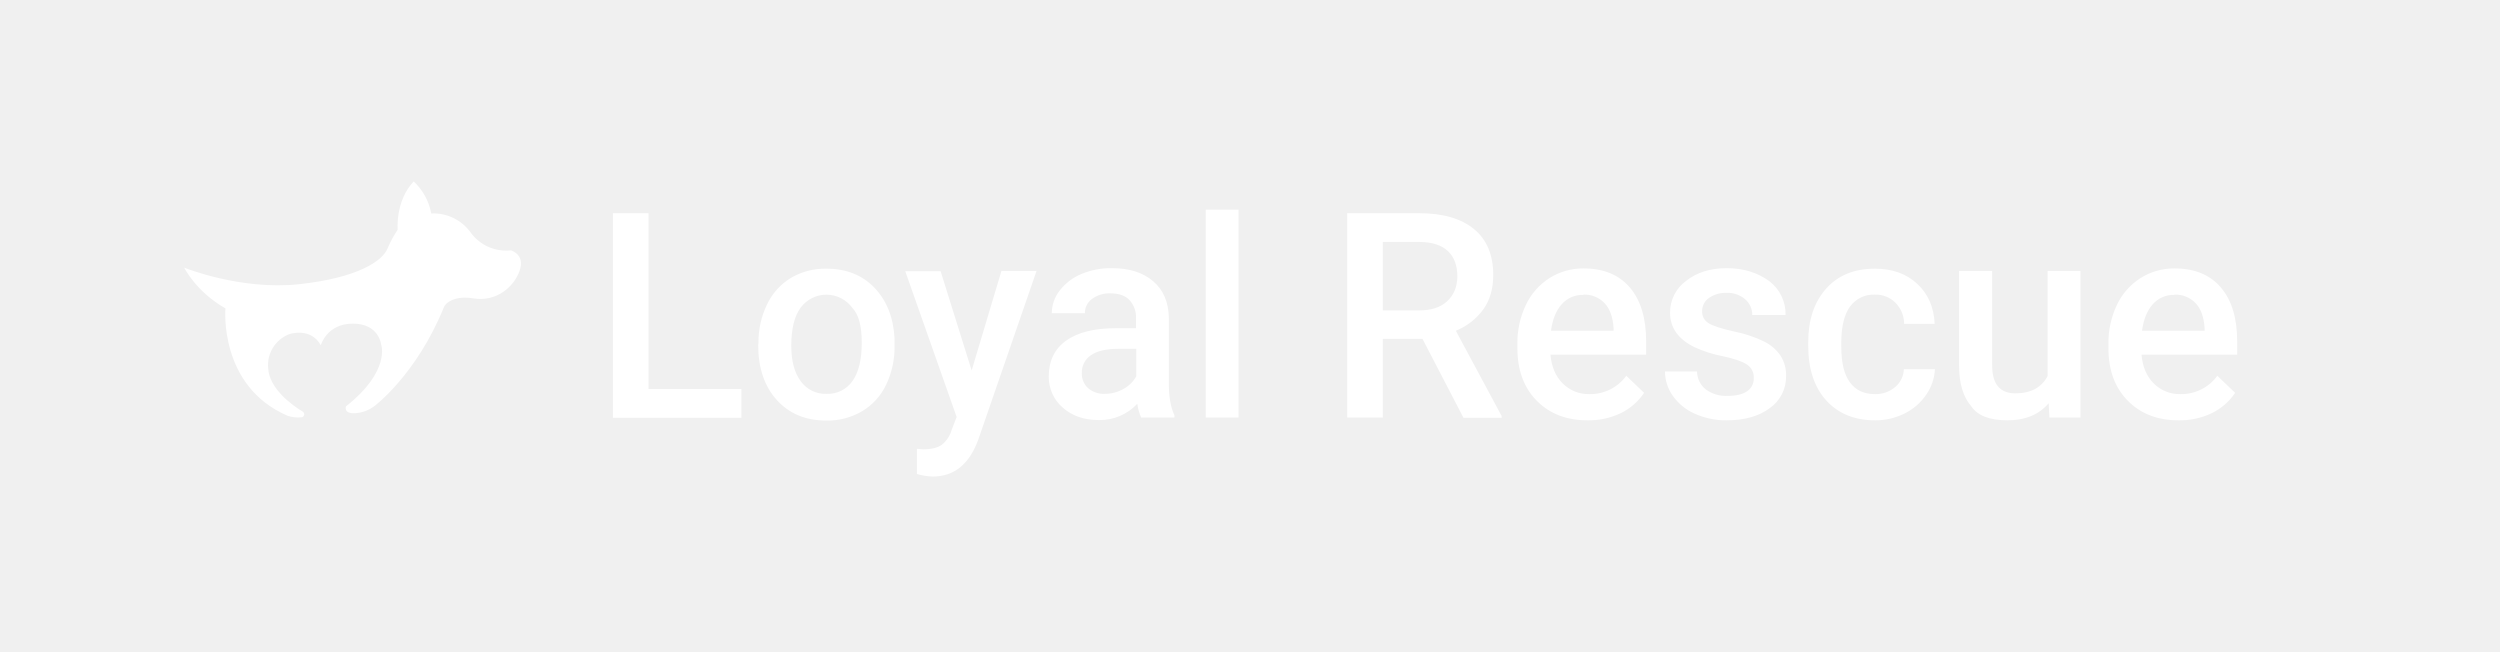
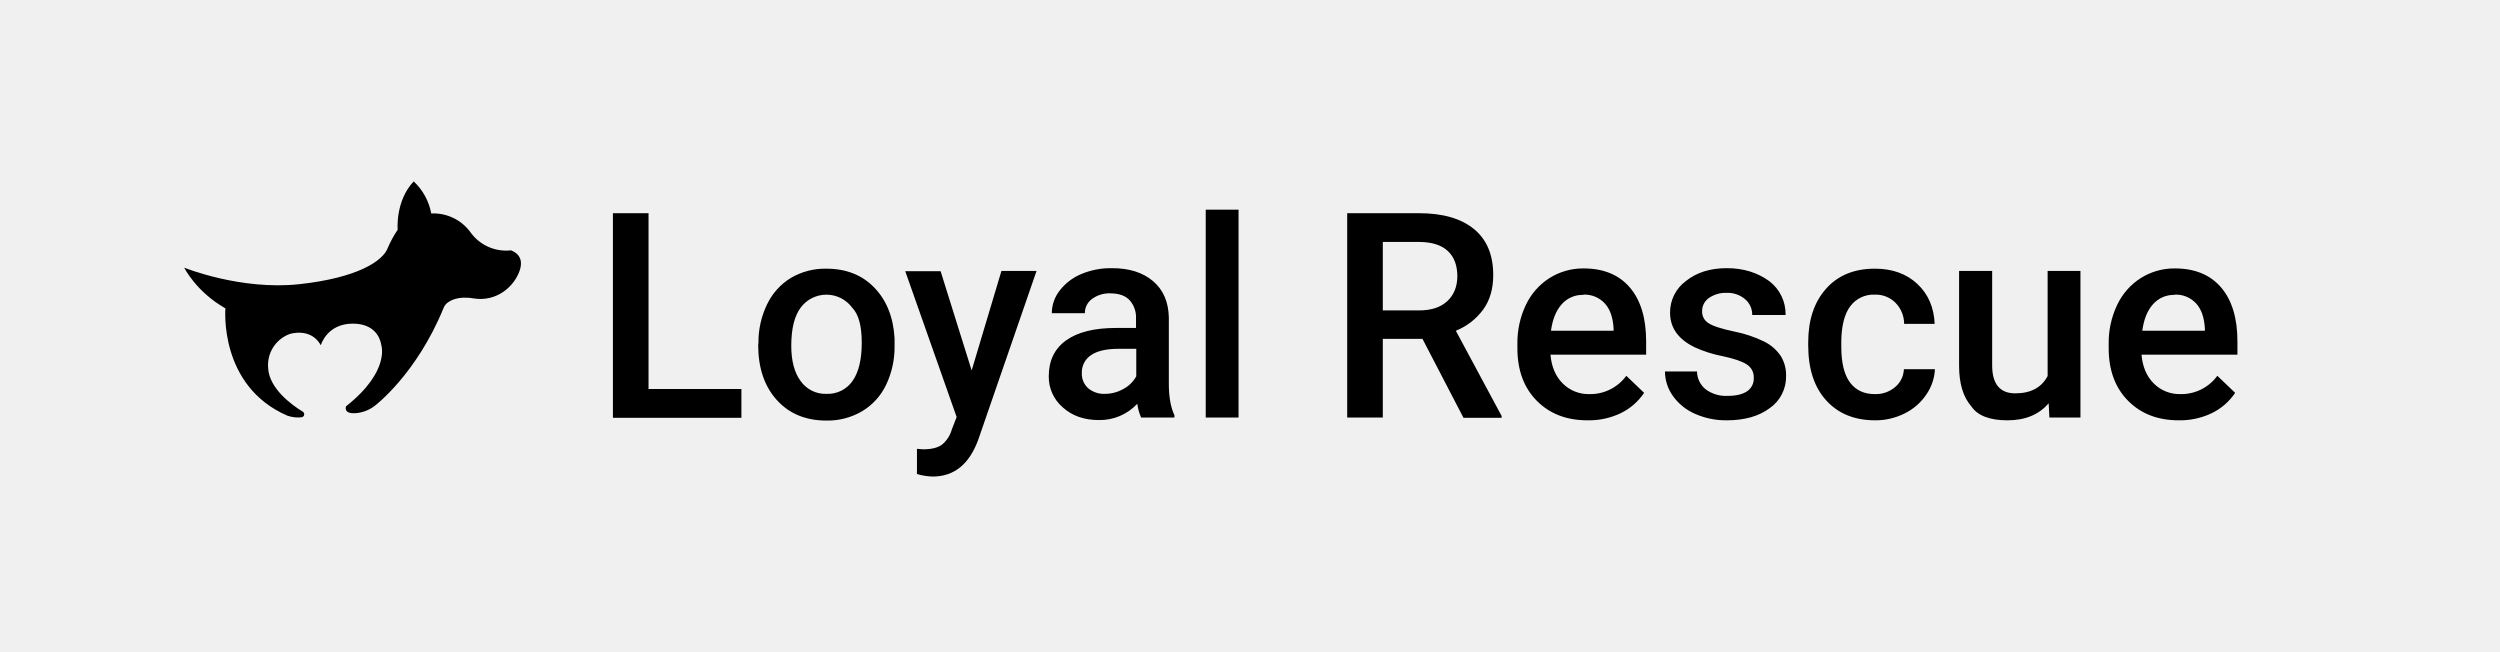
- <svg xmlns="http://www.w3.org/2000/svg" width="982.6" height="256" viewBox="0 0 982.6 256">
-   <path fill="#fff" d="M254.9 152.9h36.5v11.3h-50.5V83.8h14zm43.2-18.1a34 34 0 0 1 3.4-15.2 24.5 24.5 0 0 1 9.4-10.4 26.5 26.5 0 0 1 13.9-3.6q11.7 0 18.9 7.5t7.9 19.9v3a34.3 34.3 0 0 1-3.3 15.2 24.2 24.2 0 0 1-9.4 10.4 26.7 26.7 0 0 1-14.1 3.7q-12.2 0-19.5-8.1t-7.3-21.6zm12.9 1.1q0 8.9 3.7 13.9a11.9 11.9 0 0 0 10.2 5 11.8 11.8 0 0 0 10.2-5.1q3.6-5.1 3.6-15T335 121a12.6 12.6 0 0 0-20.3-.1q-3.7 5-3.7 15zm70.9 9.7l11.7-39.1h13.8l-22.9 66.3q-5.3 14.5-17.9 14.5a23.1 23.1 0 0 1-6.2-1v-9.9l2.4.2q4.9 0 7.4-1.8a11.8 11.8 0 0 0 3.9-6l1.9-4.9-20.2-57.3h13.9zm66.6 18.5a19.9 19.9 0 0 1-1.5-5.4 20.1 20.1 0 0 1-15.1 6.4q-8.7 0-14.2-4.9a15.8 15.8 0 0 1-5.5-12.2q0-9.2 6.8-14.1t19.6-4.9h7.9v-3.8a10.1 10.1 0 0 0-2.5-7.2q-2.5-2.7-7.6-2.7a11.4 11.4 0 0 0-7.2 2.2 6.8 6.8 0 0 0-2.8 5.6h-13a14.4 14.4 0 0 1 3.1-8.9 20.9 20.9 0 0 1 8.5-6.5 30 30 0 0 1 12.1-2.3q10.1 0 16.1 5.1t6.2 14.3v26q0 7.8 2.2 12.4v.9zm-14.2-9.3a14.7 14.7 0 0 0 7.2-1.9 12.4 12.4 0 0 0 5.1-5v-10.8h-7q-7.2 0-10.8 2.5a8.1 8.1 0 0 0-3.6 7.1 7.6 7.6 0 0 0 2.5 5.9 9.6 9.6 0 0 0 6.6 2.2zm52.5 9.3h-12.9V82.4h12.9zm72.3-30.9h-15.6v30.9h-14V83.8h28.3q13.9 0 21.5 6.2t7.6 18.1q0 8.1-3.9 13.5a24.8 24.8 0 0 1-10.8 8.4l18 33.5v.7h-15zM543.5 122h14.3q7.1 0 11-3.6t4-9.7q0-6.5-3.7-10t-11-3.6h-14.6zm80.4 43.2q-12.3 0-19.9-7.7t-7.6-20.6v-1.6a34.5 34.5 0 0 1 3.3-15.4 25.3 25.3 0 0 1 9.3-10.6 24.7 24.7 0 0 1 13.4-3.8q11.8 0 18.2 7.5t6.4 21.2v5.2h-37.6q.6 7.1 4.8 11.3a14.3 14.3 0 0 0 10.5 4.2 17.5 17.5 0 0 0 14.5-7.2l7 6.7a23.3 23.3 0 0 1-9.2 8 28.9 28.9 0 0 1-13.1 2.8zm-1.5-49.3a10.9 10.9 0 0 0-8.6 3.7q-3.3 3.7-4.2 10.4h24.6v-1q-.4-6.5-3.5-9.8a10.8 10.8 0 0 0-8.4-3.4zm66.9 32.6a5.9 5.9 0 0 0-2.8-5.3q-2.8-1.8-9.4-3.2a48.6 48.6 0 0 1-11-3.5q-9.7-4.7-9.7-13.6a15.3 15.3 0 0 1 6.3-12.5q6.3-5 16-5t16.7 5.1a16.2 16.2 0 0 1 6.4 13.3h-13.1a8 8 0 0 0-2.8-6.2 10.6 10.6 0 0 0-7.3-2.5 11.5 11.5 0 0 0-6.9 2 6.2 6.2 0 0 0-2.7 5.3 5.2 5.2 0 0 0 2.5 4.6q2.5 1.6 10.1 3.3a47.9 47.9 0 0 1 11.9 4 16.9 16.9 0 0 1 6.4 5.6 14.2 14.2 0 0 1 2.1 7.9 15 15 0 0 1-6.4 12.6q-6.4 4.8-16.9 4.8a29.8 29.8 0 0 1-12.6-2.6 20.8 20.8 0 0 1-8.6-7 16.6 16.6 0 0 1-3.1-9.6H667a9.1 9.1 0 0 0 3.5 7.1 13.4 13.4 0 0 0 8.5 2.5q5.1 0 7.8-1.9a6 6 0 0 0 2.5-5.2zm47.6 6.4a11.7 11.7 0 0 0 8-2.8 9.6 9.6 0 0 0 3.4-7h12.2a19 19 0 0 1-3.4 10 22 22 0 0 1-8.5 7.4 25.4 25.4 0 0 1-11.6 2.7q-12.1 0-19.2-7.8t-7.1-21.6v-1.3q0-13.1 7-21t19.2-7.9q10.3 0 16.7 6t6.8 15.7h-12a11.8 11.8 0 0 0-3.4-8.3 10.9 10.9 0 0 0-8.1-3.2 11.4 11.4 0 0 0-9.7 4.6q-3.4 4.6-3.5 13.8v2.1q0 9.4 3.4 14t9.8 4.6zm68.3 3.6q-5.7 6.7-16.2 6.7t-14.2-5.5q-4.8-5.5-4.8-15.9v-37.3h13v37.1q0 11 9.1 11t12.7-6.8v-41.3h12.9v57.6h-12.2zm51 6.7q-12.3 0-19.9-7.7t-7.6-20.6v-1.6a34.5 34.5 0 0 1 3.3-15.4 25.3 25.3 0 0 1 9.3-10.6 24.7 24.7 0 0 1 13.4-3.8q11.8 0 18.2 7.5t6.4 21.2v5.2h-37.6q.6 7.1 4.8 11.3a14.3 14.3 0 0 0 10.5 4.2 17.5 17.5 0 0 0 14.5-7.2l7 6.7a23.3 23.3 0 0 1-9.2 8 28.9 28.9 0 0 1-13.1 2.8zm-1.5-49.3a10.9 10.9 0 0 0-8.6 3.7q-3.3 3.7-4.2 10.4h24.6v-1q-.4-6.5-3.5-9.8a10.8 10.8 0 0 0-8.3-3.4zm-680.3 5a4.2 4.2 0 0 1 1-1.5c1.3-1.2 4.5-3.2 10.8-2.1 9 1.4 15.8-4.6 18-10.8s-2.7-7.8-3.3-8.1h-.1a17.2 17.2 0 0 1-15.8-7 18 18 0 0 0-15.5-7.5 23 23 0 0 0-6.9-12.6c-7.3 7.7-6.3 19-6.3 19a42.7 42.7 0 0 0-4 7.4c-2 4.9-11.7 11.5-34.7 14s-45.2-6.5-45.2-6.5 4.6 9.4 16.2 16c0 0-2.7 30.5 24.4 42.2a12.7 12.7 0 0 0 5.6.6 1.2 1.2 0 0 0 .4-2.2c-4.3-2.6-13.2-9.1-13.6-17.1a13 13 0 0 1 8.4-13.4s8.3-2.8 12.3 4.4c0 0 2.3-8.5 12.6-8.5s11.1 8.2 11.1 8.2 3.9 10.3-13.8 24.3c0 0-1.2 3 3.7 2.7a14 14 0 0 0 7.6-2.9s16.4-12.3 27.1-38.6z" />
+ <svg xmlns="http://www.w3.org/2000/svg" id="btn-subtle-arrow" width="982.6" height="256" viewBox="0 0 982.6 256">
+   <path d="M254.9 152.9h36.5v11.3h-50.5V83.8h14zm43.2-18.1a34 34 0 0 1 3.4-15.2 24.5 24.5 0 0 1 9.4-10.4 26.5 26.5 0 0 1 13.9-3.6q11.7 0 18.9 7.5t7.9 19.9v3a34.3 34.3 0 0 1-3.3 15.2 24.2 24.2 0 0 1-9.4 10.4 26.7 26.7 0 0 1-14.1 3.7q-12.2 0-19.5-8.1t-7.3-21.6zm12.9 1.1q0 8.9 3.7 13.9a11.9 11.9 0 0 0 10.2 5 11.8 11.8 0 0 0 10.2-5.1q3.6-5.1 3.6-15T335 121a12.6 12.6 0 0 0-20.3-.1q-3.7 5-3.7 15zm70.9 9.7l11.7-39.1h13.8l-22.9 66.3q-5.3 14.5-17.9 14.5a23 23 0 0 1-6.2-1v-9.9l2.4.2q4.9 0 7.4-1.8a11.8 11.8 0 0 0 3.9-6l1.9-4.9-20.2-57.3h13.9zm66.6 18.5a19.9 19.9 0 0 1-1.5-5.4 20.1 20.1 0 0 1-15.1 6.4q-8.7 0-14.2-5a15.8 15.8 0 0 1-5.5-12.2q0-9.2 6.8-14.1t19.6-4.9h7.9v-3.8a10.1 10.1 0 0 0-2.5-7.1q-2.5-2.7-7.6-2.7a11.4 11.4 0 0 0-7.2 2.2 6.8 6.8 0 0 0-2.8 5.6h-13a14.4 14.4 0 0 1 3.1-8.9 20.9 20.9 0 0 1 8.5-6.5 30 30 0 0 1 12.1-2.3q10.1 0 16.1 5.1t6.2 14.3v26q0 7.8 2.2 12.4v.9zm-14.2-9.3a14.7 14.7 0 0 0 7.2-1.9 12.5 12.5 0 0 0 5.1-5v-10.8h-7q-7.2 0-10.8 2.5a8.1 8.1 0 0 0-3.6 7.1 7.6 7.6 0 0 0 2.5 5.9 9.6 9.6 0 0 0 6.6 2.2zm52.5 9.3h-12.9V82.4h12.9zm72.3-30.9h-15.6v30.9h-14V83.8h28.3q13.9 0 21.5 6.2t7.6 18.1q0 8.1-3.9 13.5a24.7 24.7 0 0 1-10.8 8.4l18 33.5v.7h-15zM543.5 122h14.3q7.1 0 11-3.6t4-9.7q0-6.5-3.7-10t-11-3.6h-14.6zm80.4 43.2q-12.3 0-19.9-7.7t-7.6-20.6v-1.6a34.5 34.5 0 0 1 3.3-15.4 25.3 25.3 0 0 1 9.3-10.6 24.7 24.7 0 0 1 13.4-3.8q11.8 0 18.2 7.5t6.4 21.2v5.2h-37.6q.6 7.1 4.8 11.3a14.3 14.3 0 0 0 10.5 4.2 17.5 17.5 0 0 0 14.5-7.2l7 6.7a23.3 23.3 0 0 1-9.2 8 28.9 28.9 0 0 1-13.1 2.8zm-1.5-49.3a10.9 10.9 0 0 0-8.6 3.7q-3.3 3.7-4.2 10.4h24.6v-1q-.4-6.5-3.5-9.8a10.8 10.8 0 0 0-8.4-3.4zm66.9 32.6a5.9 5.9 0 0 0-2.8-5.3q-2.8-1.8-9.4-3.2a48.5 48.5 0 0 1-11-3.5q-9.7-4.7-9.7-13.6a15.3 15.3 0 0 1 6.3-12.5q6.3-5 16-5t16.7 5.1a16.2 16.2 0 0 1 6.4 13.3h-13.1a8 8 0 0 0-2.8-6.2 10.6 10.6 0 0 0-7.3-2.5 11.5 11.5 0 0 0-6.9 2 6.2 6.2 0 0 0-2.7 5.3 5.2 5.2 0 0 0 2.5 4.6q2.5 1.7 10.1 3.3a47.9 47.9 0 0 1 11.9 4 16.9 16.9 0 0 1 6.4 5.6 14.2 14.2 0 0 1 2.1 7.9 15 15 0 0 1-6.4 12.6q-6.4 4.8-16.9 4.8a29.8 29.8 0 0 1-12.6-2.6 20.8 20.8 0 0 1-8.6-7 16.6 16.6 0 0 1-3.1-9.6H667a9.1 9.1 0 0 0 3.5 7.1 13.4 13.4 0 0 0 8.5 2.5q5.1 0 7.8-1.9a6 6 0 0 0 2.5-5.2zm47.6 6.4a11.7 11.7 0 0 0 8-2.8 9.6 9.6 0 0 0 3.4-7h12.2a19 19 0 0 1-3.4 10 22 22 0 0 1-8.5 7.4 25.4 25.4 0 0 1-11.6 2.7q-12.1 0-19.2-7.8t-7.1-21.6v-1.3q0-13.1 7-21t19.2-7.9q10.3 0 16.7 6t6.8 15.7h-12a11.8 11.8 0 0 0-3.4-8.3 10.9 10.9 0 0 0-8.1-3.2 11.4 11.4 0 0 0-9.7 4.6q-3.4 4.6-3.5 13.8v2.1q0 9.4 3.4 14t9.8 4.6zm68.3 3.6q-5.7 6.7-16.2 6.7t-14.2-5.5q-4.8-5.5-4.8-15.9v-37.3h13v37.1q0 11 9.1 11t12.7-6.8v-41.3h12.9v57.6h-12.2zm51.1 6.7q-12.3 0-19.9-7.7t-7.6-20.6v-1.6a34.5 34.5 0 0 1 3.3-15.4 25.3 25.3 0 0 1 9.3-10.6 24.7 24.7 0 0 1 13.4-3.8q11.8 0 18.2 7.5t6.4 21.2v5.2h-37.7q.6 7.1 4.8 11.3a14.3 14.3 0 0 0 10.5 4.2 17.5 17.5 0 0 0 14.5-7.2l7 6.7a23.3 23.3 0 0 1-9.2 8 28.9 28.9 0 0 1-13 2.8zm-1.5-49.3a10.9 10.9 0 0 0-8.6 3.7q-3.3 3.7-4.2 10.4h24.6v-1q-.4-6.5-3.5-9.8a10.8 10.8 0 0 0-8.4-3.4zm-680.4 5a4.2 4.2 0 0 1 1-1.5c1.3-1.2 4.5-3.2 10.8-2.1 9 1.4 15.8-4.6 18-10.8s-2.7-7.8-3.3-8.1h-.1a17.2 17.2 0 0 1-15.8-7 18 18 0 0 0-15.5-7.5 23 23 0 0 0-6.9-12.6c-7.3 7.7-6.3 19-6.3 19a42.7 42.7 0 0 0-4 7.4c-2 4.9-11.7 11.5-34.7 14s-45.2-6.5-45.2-6.5 4.6 9.4 16.2 16c0 0-2.7 30.5 24.4 42.2a12.7 12.7 0 0 0 5.6.6 1.2 1.2 0 0 0 .4-2.2c-4.3-2.6-13.2-9.1-13.6-17.1a13 13 0 0 1 8.4-13.4s8.3-2.8 12.3 4.4c0 0 2.3-8.5 12.6-8.5s11.1 8.2 11.1 8.2 3.9 10.3-13.8 24.3c0 0-1.2 3 3.7 2.7a14 14 0 0 0 7.6-2.9s16.4-12.3 27.1-38.6z" />
</svg>
